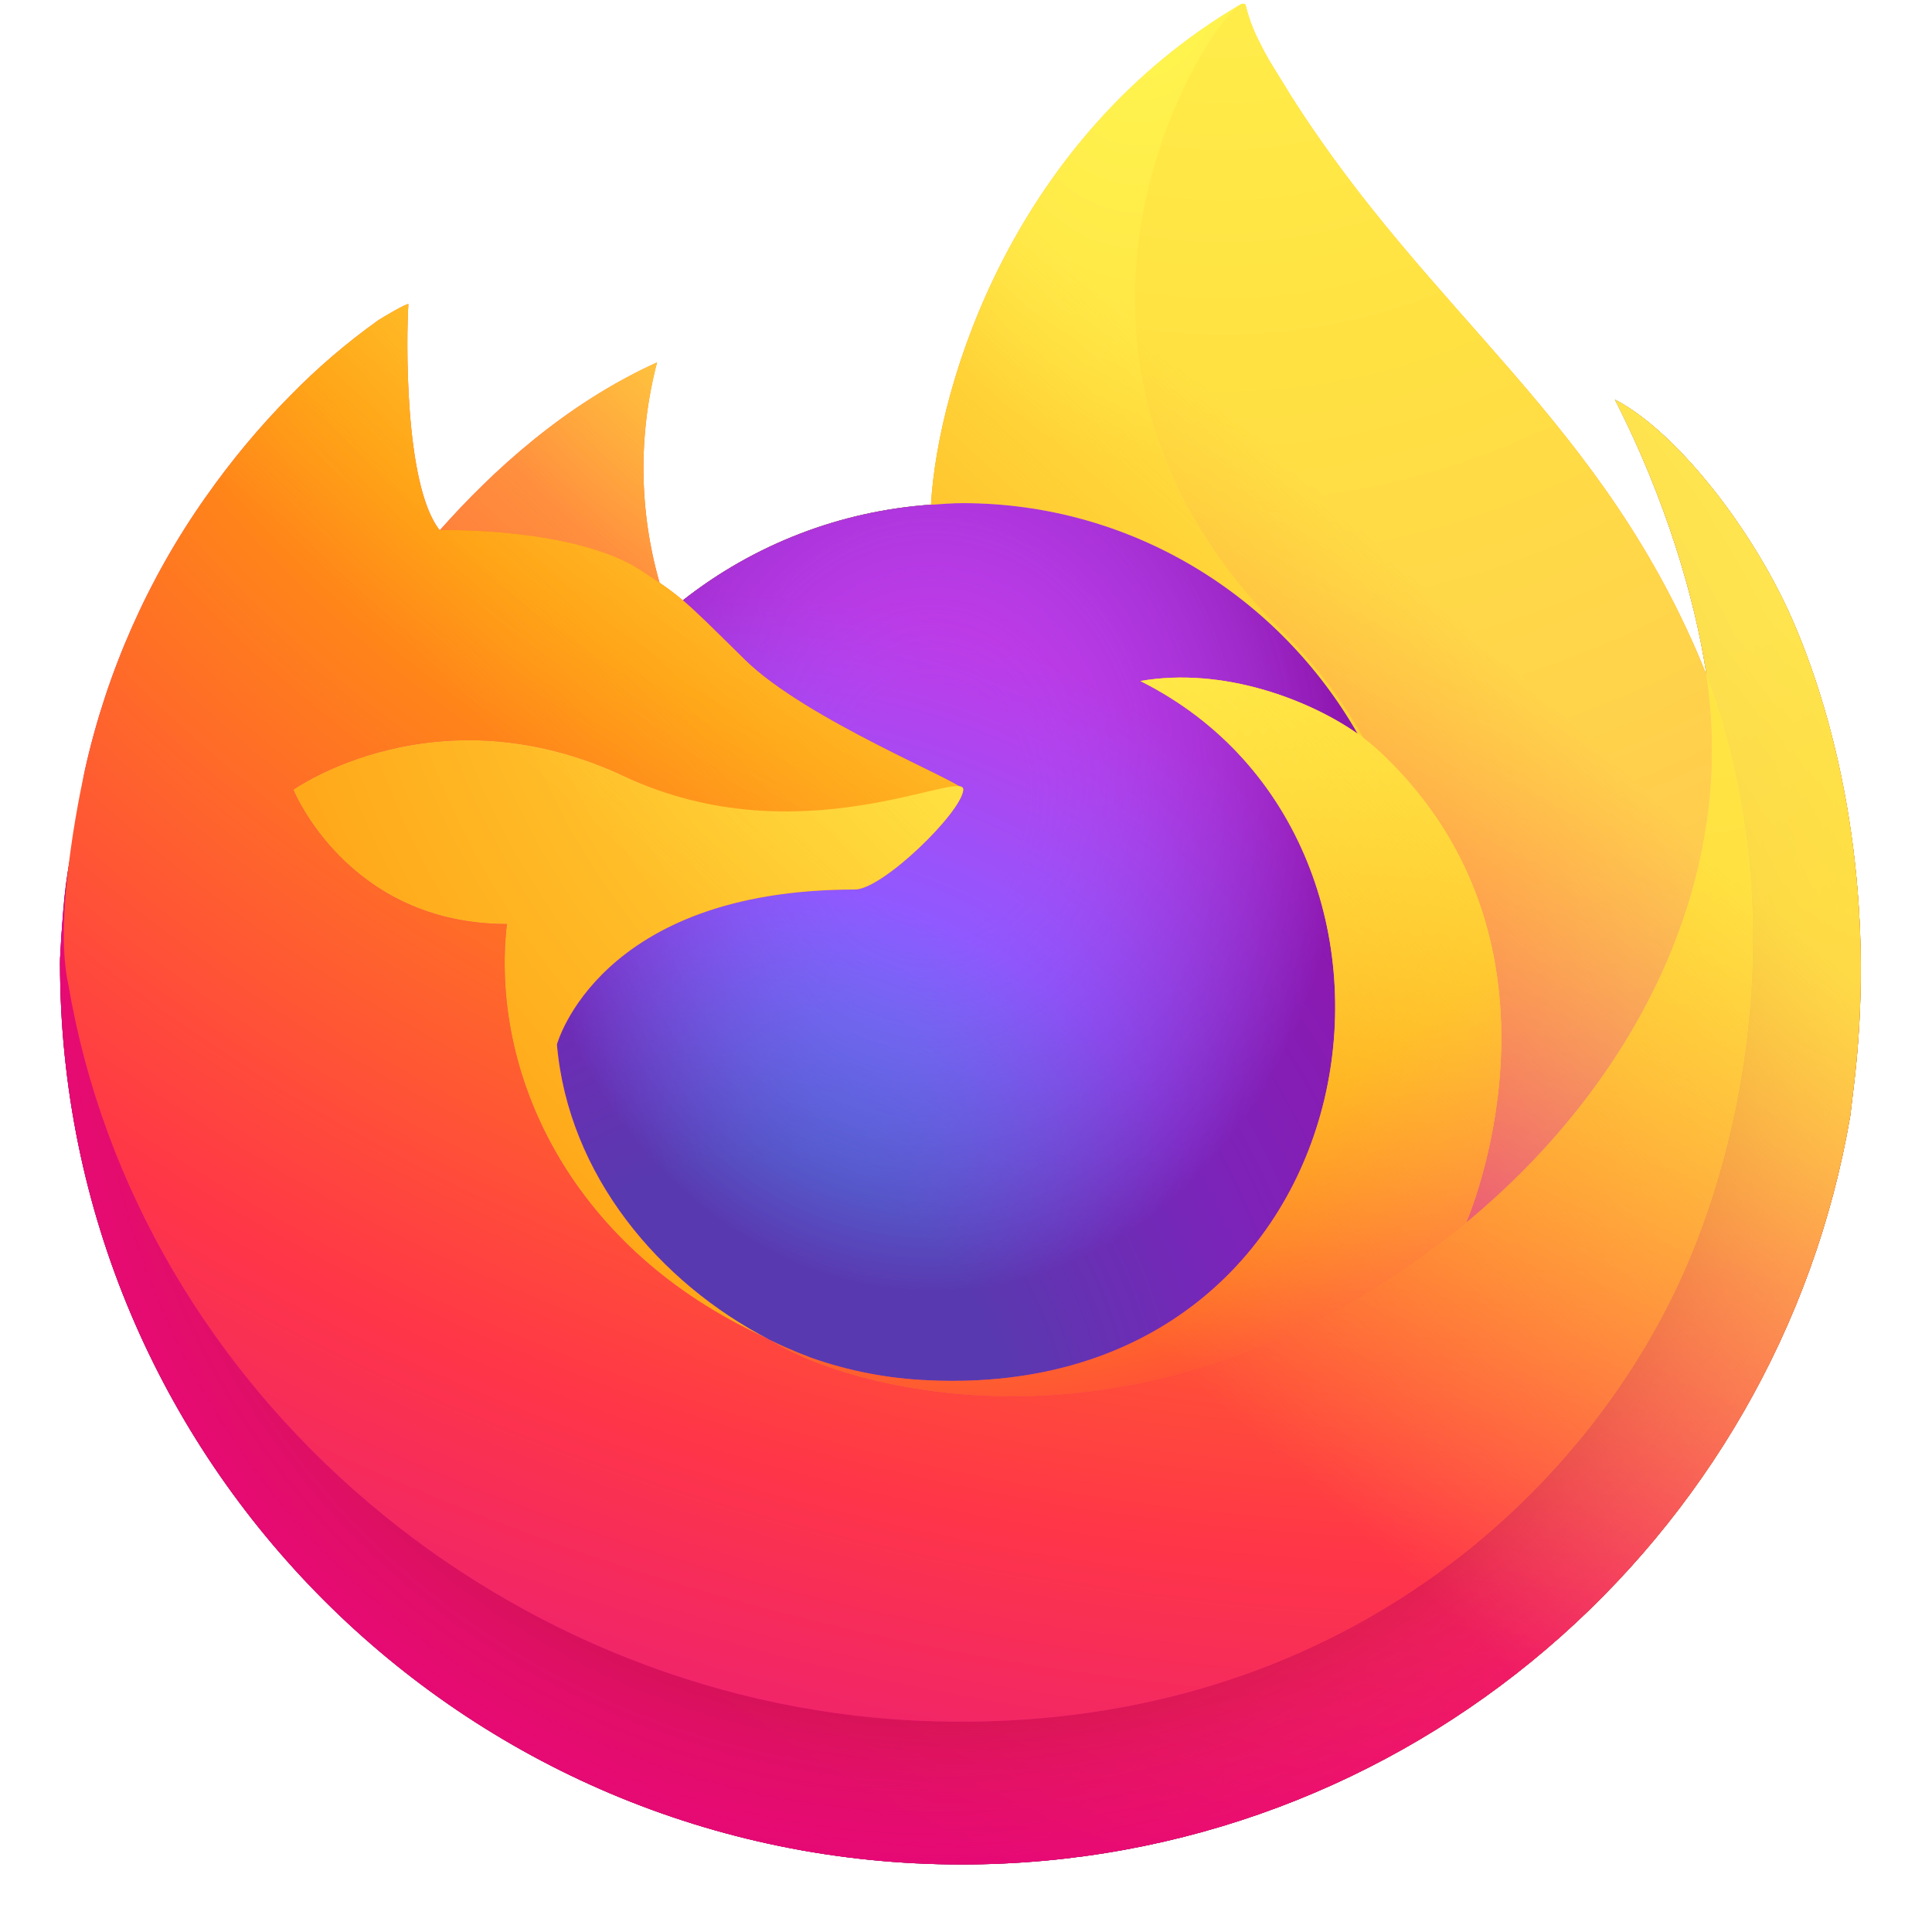
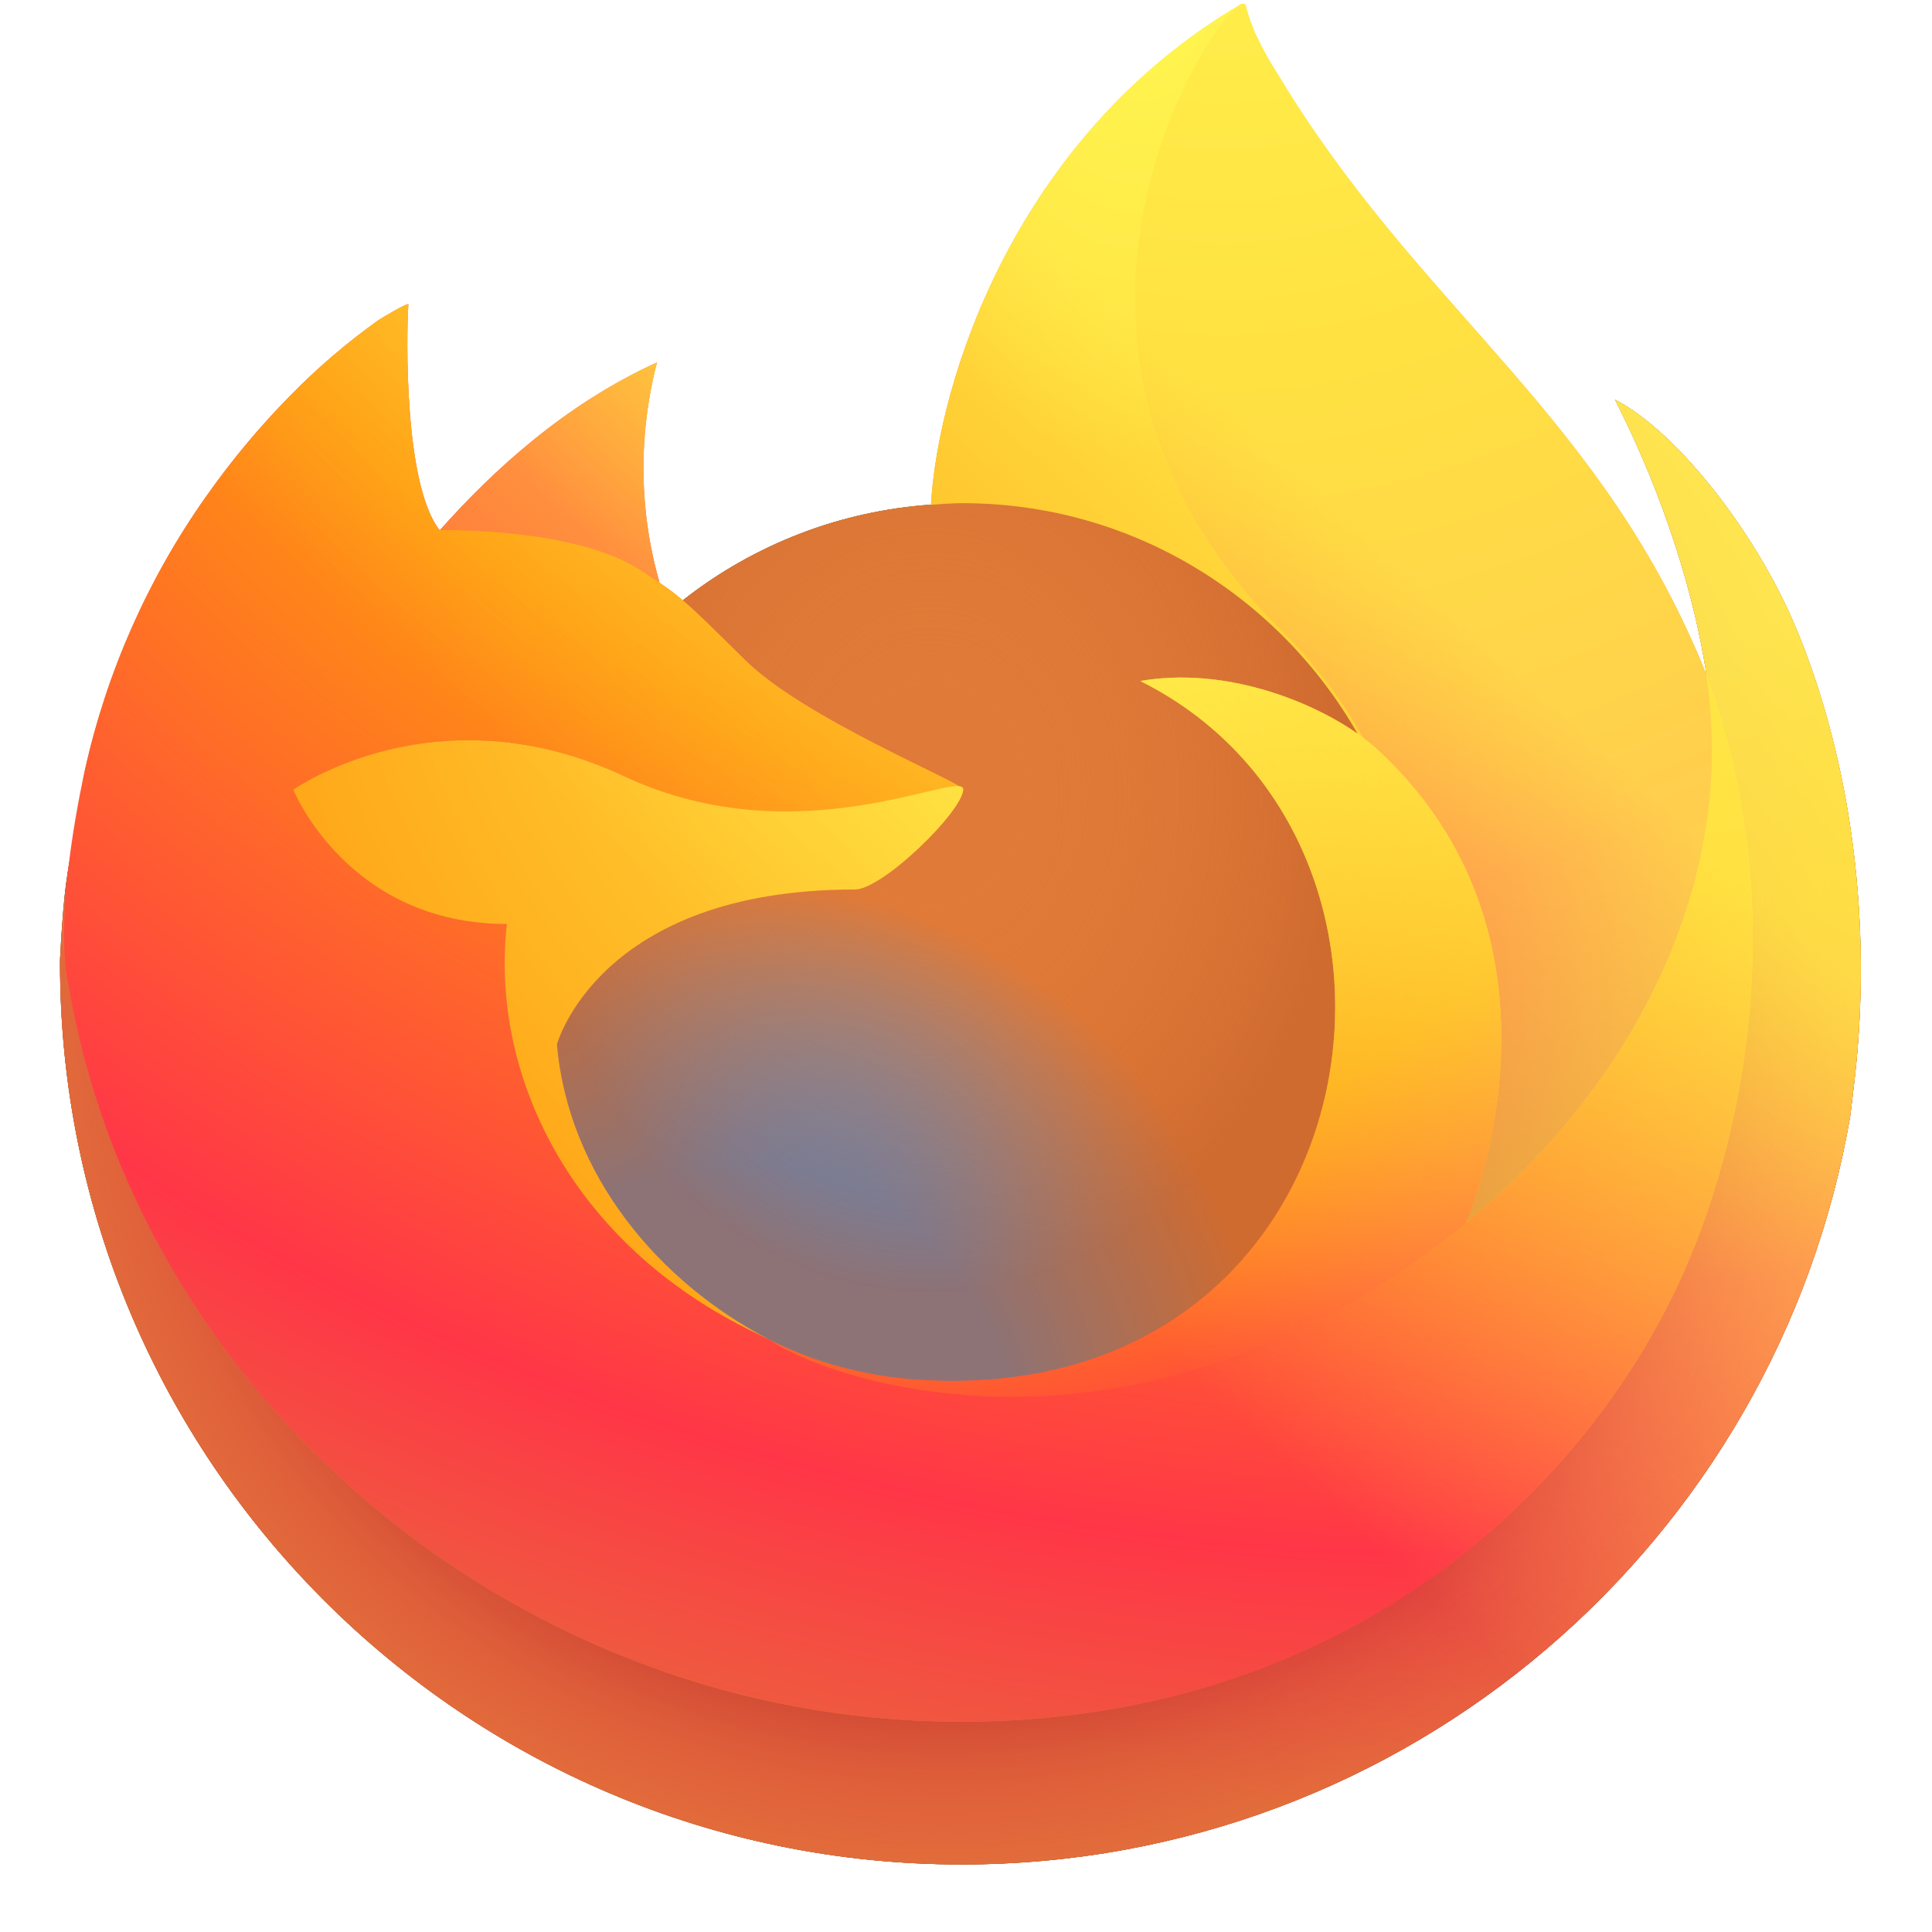
<svg xmlns="http://www.w3.org/2000/svg" xmlns:xlink="http://www.w3.org/1999/xlink" viewBox="0 0 51500 51500">
  <radialGradient id="b" cx="87.4%" cy="-12.9%" r="128%" gradientTransform="matrix(.8 0 0 1 .18 .13)">
    <stop offset=".13" stop-color="#ffbd4f" />
    <stop offset=".28" stop-color="#ff980e" />
    <stop offset=".47" stop-color="#ff3750" />
-     <stop offset=".78" stop-color="#eb0878" />
-     <stop offset=".86" stop-color="#e50080" />
+     <stop offset=".78" stop-color="#e07a38" />
+     <stop offset=".86" stop-color="#e07a38" />
  </radialGradient>
  <radialGradient id="d" cx="49%" cy="40%" r="128%" gradientTransform="matrix(.82 0 0 1 .09 0)">
    <stop offset=".3" stop-color="#960e18" />
    <stop offset=".35" stop-color="#b11927" stop-opacity=".74" />
    <stop offset=".43" stop-color="#db293d" stop-opacity=".34" />
    <stop offset=".5" stop-color="#f5334b" stop-opacity=".1" />
    <stop offset=".53" stop-color="#ff3750" stop-opacity="0" />
  </radialGradient>
  <radialGradient id="e" cx="48%" cy="-12%" r="140%">
    <stop offset=".13" stop-color="#fff44f" />
    <stop offset=".53" stop-color="#ff980e" />
  </radialGradient>
  <radialGradient id="f" cx="22.76%" cy="110.11%" r="100%">
    <stop offset=".35" stop-color="#3a8ee6" />
-     <stop offset=".67" stop-color="#9059ff" />
-     <stop offset="1" stop-color="#c139e6" />
+     <stop offset=".67" stop-color="#e07a38" />
+     <stop offset="1" stop-color="#e07a38" />
  </radialGradient>
  <radialGradient id="h" cx="52%" cy="33%" r="59%" gradientTransform="scale(.9 1)">
-     <stop offset=".21" stop-color="#9059ff" stop-opacity="0" />
-     <stop offset=".97" stop-color="#6e008b" stop-opacity=".6" />
+     <stop offset=".21" stop-color="#e07a38" stop-opacity="0" />
+     <stop offset=".97" stop-color="#c4602a" stop-opacity=".6" />
  </radialGradient>
  <radialGradient id="i" cx="210%" cy="-100%" r="290%">
    <stop offset=".1" stop-color="#ffe226" />
    <stop offset=".79" stop-color="#ff7139" />
  </radialGradient>
  <radialGradient id="j" cx="84%" cy="-41%" r="180%">
    <stop offset=".11" stop-color="#fff44f" />
    <stop offset=".46" stop-color="#ff980e" />
    <stop offset=".72" stop-color="#ff3647" />
-     <stop offset=".9" stop-color="#e31587" />
+     <stop offset=".9" stop-color="#e07a38" />
  </radialGradient>
  <radialGradient id="k" cx="16.1%" cy="-18.6%" r="348.8%" gradientTransform="matrix(.10453 .46743 -.99452 .04913 -.05 -.26)">
    <stop offset="0" stop-color="#fff44f" />
    <stop offset=".3" stop-color="#ff980e" />
    <stop offset=".57" stop-color="#ff3647" />
-     <stop offset=".74" stop-color="#e31587" />
+     <stop offset=".74" stop-color="#e07a38" />
  </radialGradient>
  <radialGradient id="l" cx="18.9%" cy="-42.5%" r="238.4%">
    <stop offset=".14" stop-color="#fff44f" />
    <stop offset=".48" stop-color="#ff980e" />
    <stop offset=".66" stop-color="#ff3647" />
-     <stop offset=".9" stop-color="#e31587" />
+     <stop offset=".9" stop-color="#e07a38" />
  </radialGradient>
  <radialGradient id="m" cx="159.3%" cy="-44.72%" r="313.1%">
    <stop offset=".09" stop-color="#fff44f" />
    <stop offset=".63" stop-color="#ff980e" />
  </radialGradient>
  <linearGradient id="a" x1="87.25%" x2="9.4%" y1="15.5%" y2="93.1%">
    <stop offset=".05" stop-color="#fff44f" />
    <stop offset=".37" stop-color="#ff980e" />
    <stop offset=".53" stop-color="#ff3647" />
-     <stop offset=".7" stop-color="#e31587" />
+     <stop offset=".7" stop-color="#e07a38" />
  </linearGradient>
  <linearGradient id="n" x1="80%" x2="18%" y1="14%" y2="84%">
    <stop offset=".17" stop-color="#fff44f" stop-opacity=".8" />
    <stop offset=".6" stop-color="#fff44f" stop-opacity="0" />
  </linearGradient>
  <path id="c" d="M47870 16735c-1044-2512-3160-5224-4820-6082 1352 2650 2134 5310 2433 7294 0-6 2 5 4 22l4 26c2268 6147 1032 12398-748 16218-2754 5910-9420 11967-19857 11670-11276-318-21210-8683-23064-19643-338-1728 0-2605 170-4008-207 1080-286 1394-390 3315l-2 123c0 13270 10760 24030 24032 24030 11887 0 21756-8630 23690-19963l110-927c477-4120-53-8453-1560-12075z" />
  <path id="g" d="M25677 21050c-40 598-2150 2660-2890 2660-6834 0-7943 4133-7943 4133 303 3480 2726 6348 5660 7865 134 70 270 130 405 193a13277 13277 0 00706 289 10674 10674 0 003127 603c11978 562 14300-14320 5655-18640 2213-385 4510 505 5794 1407-2100-3672-6025-6150-10530-6150-285 0-564 24-844 43a12025 12025 0 00-6614 2549c366 310 780 724 1650 1583 1630 1606 5813 3270 5822 3465z" />
  <path fill="url(#a)" d="M47870 16735c-1044-2512-3160-5224-4820-6082 1352 2650 2134 5310 2433 7294l5 40c-2718-6773-7325-9505-11088-15452l-566-920a7372 7372 0 01-265-497 4370 4370 0 01-359-950 63 63 0 00-55-65 82 82 0 00-45 0l-12 7-17 10 10-14c-6037 3536-8085 10076-8274 13350a12025 12025 0 00-6614 2548 7136 7136 0 00-622-470 11134 11134 0 01-68-5873c-2468 1124-4390 2900-5785 4470h-10c-953-1206-886-5187-832-6018-10-52-710 363-802 425a17507 17507 0 00-2349 2012 21048 21048 0 00-2244 2692l-1 3v-3a20284 20284 0 00-3225 7280l-32 160a39700 39700 0 00-237 1500l-5 52a22907 22907 0 00-390 3316l-1 120c0 13270 10760 24030 24032 24030 11887 0 21756-8630 23690-19963l110-927c477-4120-53-8453-1560-12075zM20170 35545c113 53 220 112 334 164l16 10a12620 12620 0 01-350-174zm5506-14493zm19813-3060l-3-23 4 26z" />
  <use fill="url(#b)" xlink:href="#c" />
  <use fill="url(#d)" xlink:href="#c" />
  <path fill="url(#e)" d="M36192 19560l150 110a13070 13070 0 00-2231-2911C26640 9290 32150 563 33080 120l10-13c-6037 3535-8085 10076-8273 13348 280-20 560-43 844-43 4505 0 8430 2477 10530 6150z" />
  <use fill="url(#f)" xlink:href="#g" />
  <use fill="url(#h)" xlink:href="#g" />
  <path fill="url(#i)" d="M17083 15204a24404 24404 0 01498 330 11134 11134 0 01-67-5874c-2470 1125-4390 2900-5785 4470 115-3 3600-66 5354 1074z" />
  <path fill="url(#j)" d="M1822 26240c1855 10960 11788 19325 23063 19644 10437 296 17104-5762 19858-11670 1780-3820 3016-10070 748-16218v-2l-4-24c-2-17-4-28-4-22l5 40c853 5566-1980 10958-6405 14604l-13 30c-8625 7023-16878 4237-18550 3097a14410 14410 0 01-350-174c-5028-2403-7105-6984-6660-10913-4245 0-5693-3580-5693-3580s3812-2718 8836-355c4653 2190 9023 355 9023 354-10-195-4192-1860-5822-3465-872-860-1285-1272-1652-1583a7136 7136 0 00-622-470 28293 28293 0 00-498-330c-1753-1140-5240-1076-5355-1073h-10c-953-1207-886-5188-832-6020-10-50-710 363-802 426a17507 17507 0 00-2349 2012 21048 21048 0 00-2244 2692l-1 3v-3a20284 20284 0 00-3225 7280c-10 52-865 3784-444 5720z" />
  <path fill="url(#k)" d="M34110 16760a13070 13070 0 012231 2910l360 296c5450 5020 2594 12120 2380 12626 4426-3646 7258-9038 6405-14604-2716-6774-7323-9506-11086-15453l-566-920a7372 7372 0 01-265-497 4370 4370 0 01-359-950 63 63 0 00-55-65 82 82 0 00-45 0l-12 7-17 10c-930 443-6440 9170 1030 16640z" />
  <path fill="url(#l)" d="M36702 19965a4743 4743 0 00-360-295l-150-110c-1283-900-3580-1792-5794-1407 8644 4322 6323 19203-5655 18640a10674 10674 0 01-3127-603 13451 13451 0 01-706-289 9064 9064 0 01-405-193l16 10c1670 1140 9924 3925 18550-3097l13-30c213-506 3068-7606-2380-12626z" />
  <path fill="url(#m)" d="M14844 27844s1110-4133 7943-4133c740 0 2850-2062 2890-2660s-4370 1836-9023-354c-5024-2363-8836 354-8836 354s1448 3580 5693 3580c-445 3930 1632 8510 6660 10913 113 53 218 112 334 164-2935-1517-5358-4384-5660-7865z" />
  <path fill="url(#n)" d="M47870 16735c-1044-2512-3160-5224-4820-6082 1352 2650 2134 5310 2433 7294l5 40c-2718-6773-7325-9505-11088-15452l-566-920a7372 7372 0 01-265-497 4370 4370 0 01-359-950 63 63 0 00-55-65 82 82 0 00-45 0l-12 7-17 10 10-14c-6037 3536-8085 10076-8274 13350 280-20 560-43 845-43 4505 0 8430 2477 10530 6148-1284-900-3580-1792-5795-1407 8644 4322 6323 19203-5655 18640a10674 10674 0 01-3127-603 13451 13451 0 01-706-289 9064 9064 0 01-405-193l17 10a14410 14410 0 01-350-174c112 53 218 112 333 164-2935-1517-5358-4384-5660-7865 0 0 1108-4133 7942-4133 740 0 2850-2062 2890-2660-10-195-4190-1860-5822-3465-870-860-1285-1272-1650-1583a7136 7136 0 00-623-470 11134 11134 0 01-67-5873c-2470 1124-4390 2900-5785 4470h-10c-953-1207-886-5187-832-6020-10-50-710 363-802 426a17507 17507 0 00-2349 2012 21048 21048 0 00-2243 2692l-1 3v-3a20284 20284 0 00-3225 7280l-32 160a39787 39787 0 00-277 1515c-2 18 2-17 0 0a27956 27956 0 00-355 3353l-3 122c0 13270 10760 24030 24032 24030 11887 0 21756-8630 23690-19963l110-927c477-4120-53-8453-1560-12075zm-2384 1234l4 26v-2l-4-24z" />
</svg>
